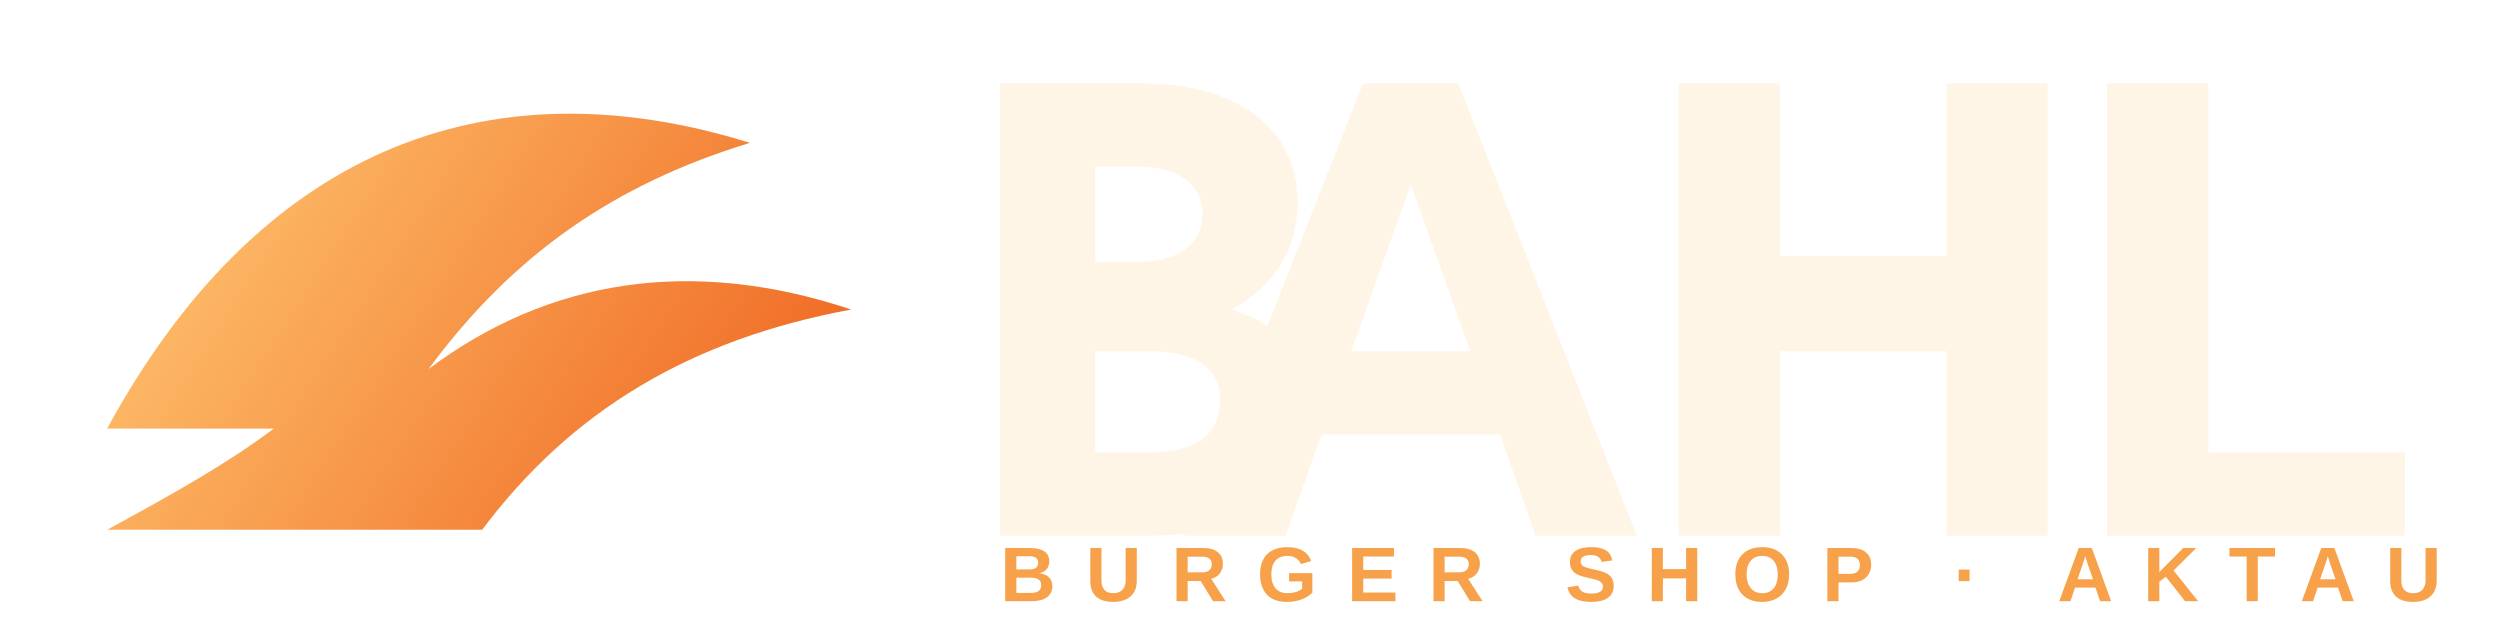
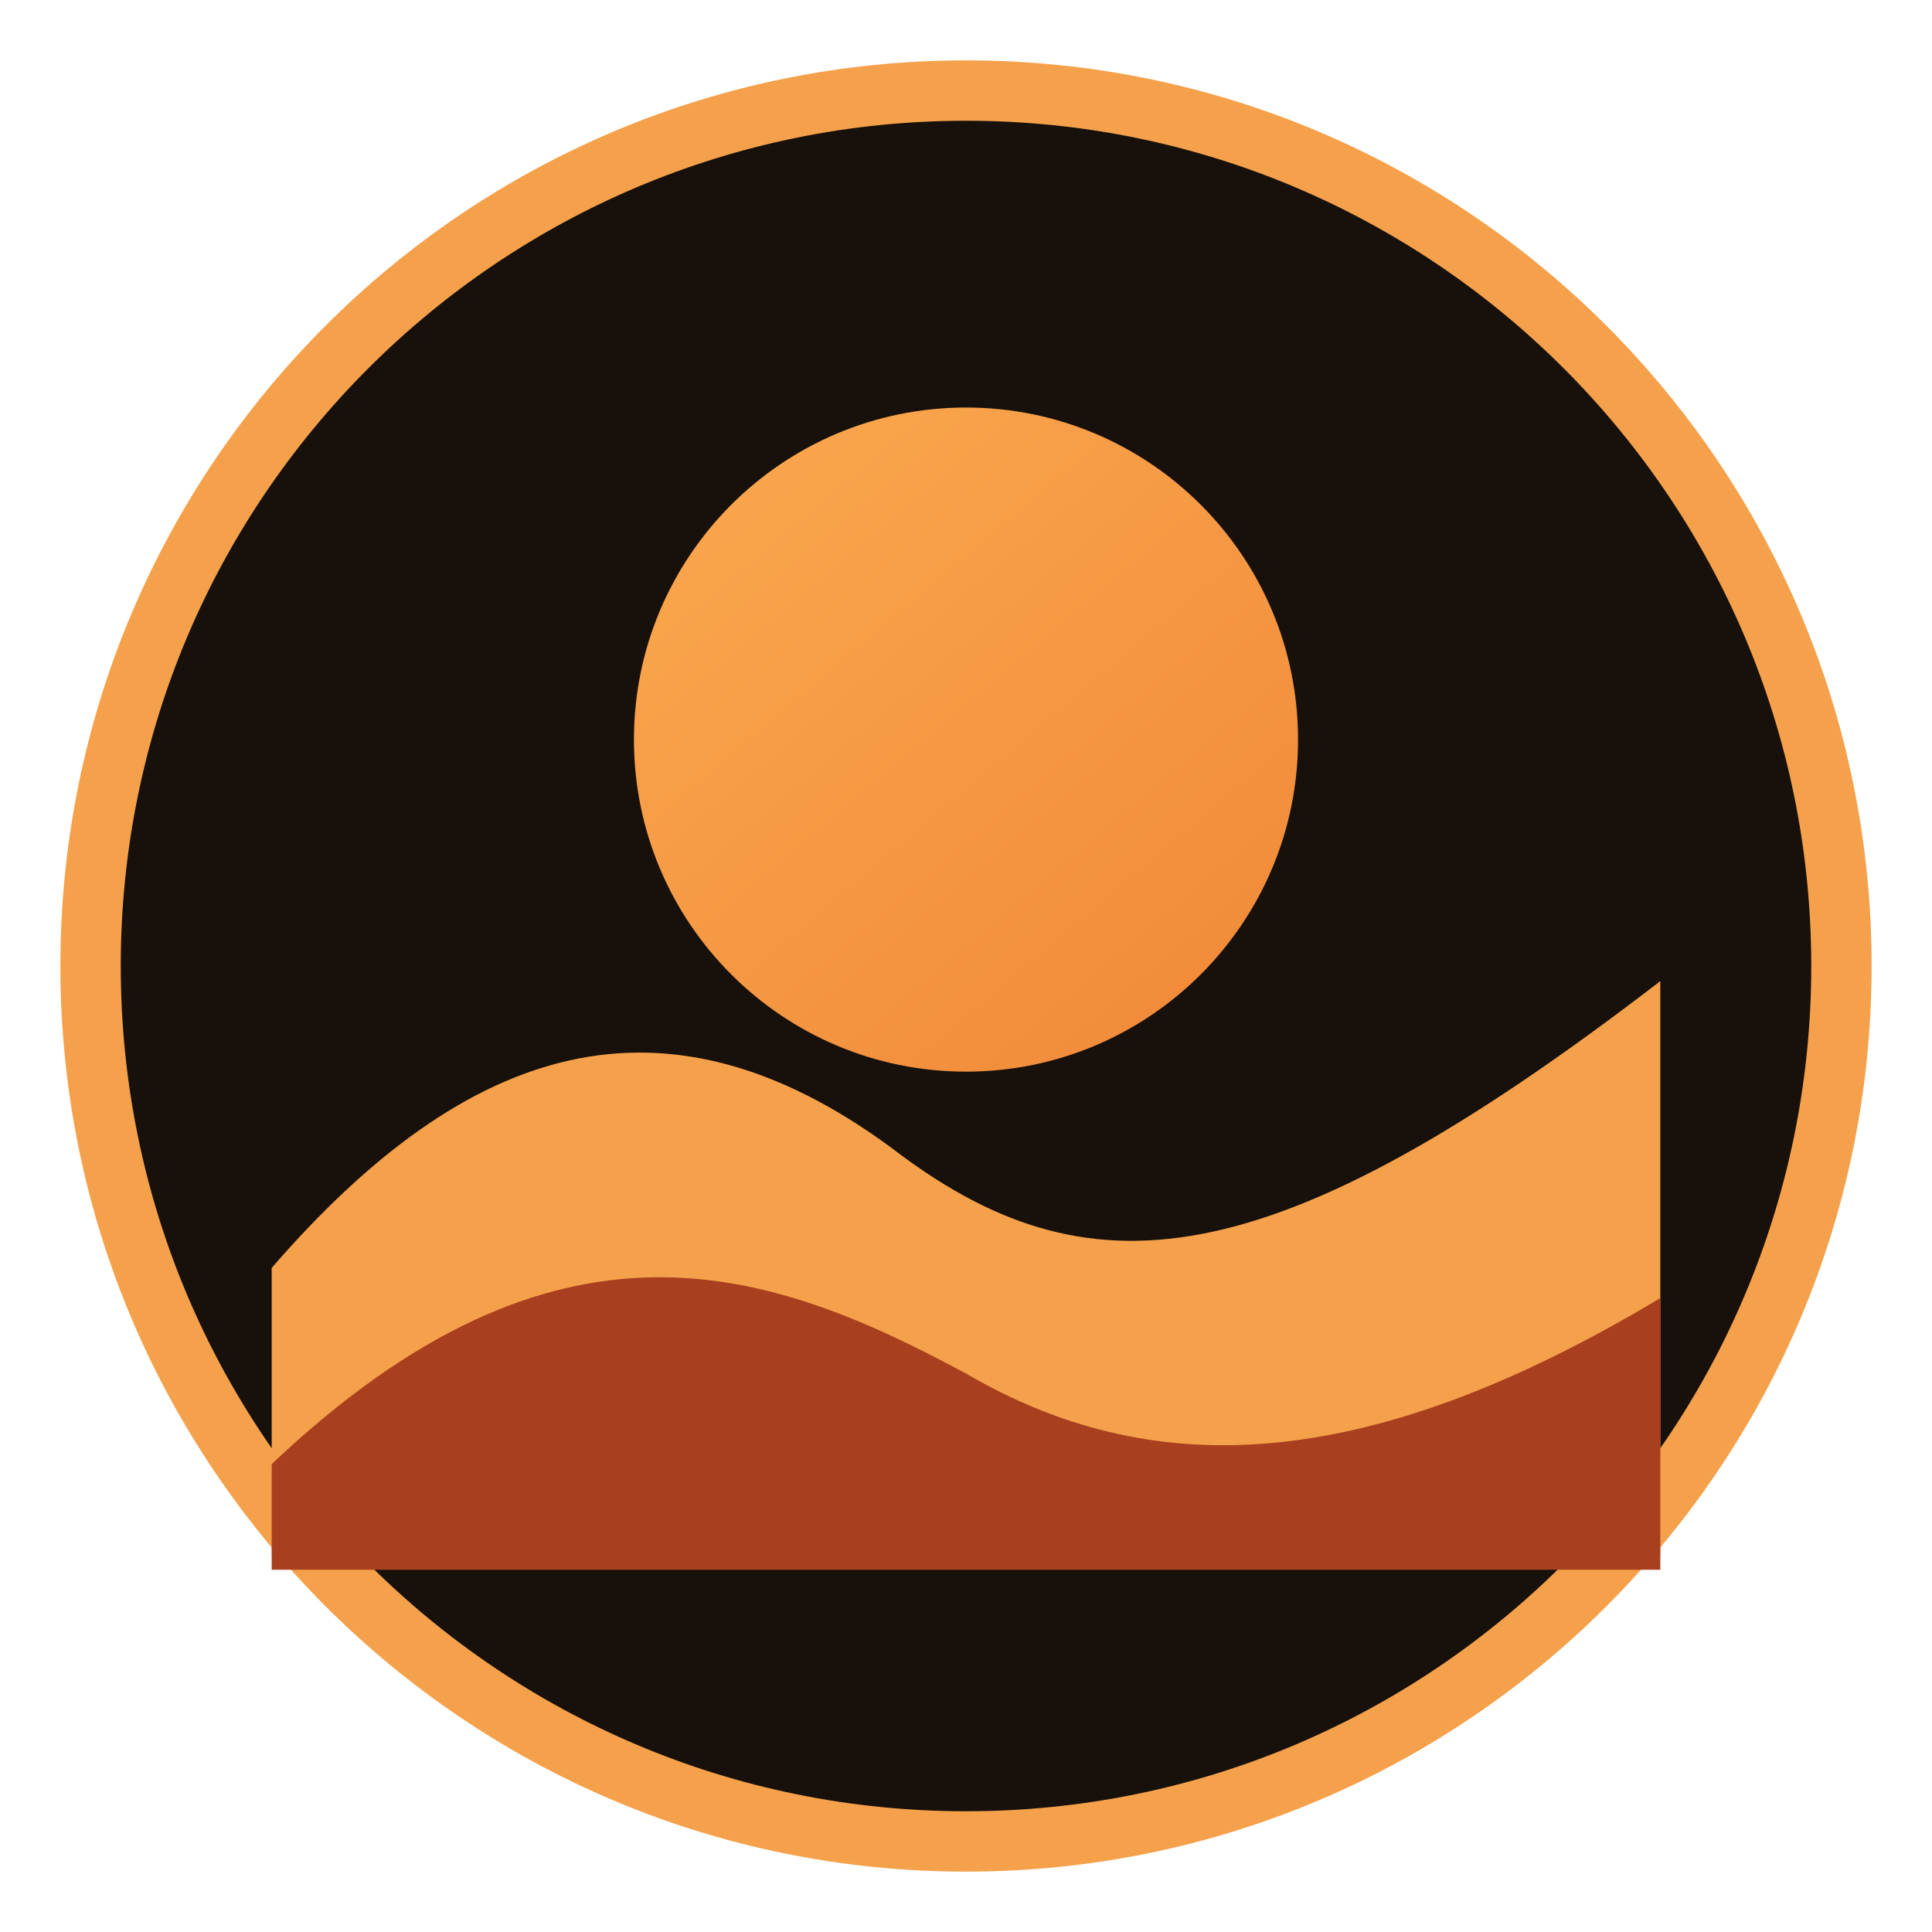
- <svg xmlns="http://www.w3.org/2000/svg" width="420" height="104" viewBox="0 0 420 104" fill="none">
+ <svg xmlns="http://www.w3.org/2000/svg" width="128" height="128" viewBox="0 0 128 128" fill="none">
  <defs>
-     <linearGradient id="g" x1="20" y1="18" x2="126" y2="86" gradientUnits="userSpaceOnUse">
-       <stop stop-color="#FFCB75" />
-       <stop offset="1" stop-color="#F06A24" />
+     <linearGradient id="sun" x1="20" y1="12" x2="108" y2="116" gradientUnits="userSpaceOnUse">
+       <stop stop-color="#FFB85A" />
+       <stop offset="1" stop-color="#E86C24" />
    </linearGradient>
  </defs>
-   <path d="M18 72C43 26 81 10 126 24C103 31 86 43 72 62C92 47 116 43 143 52C116 57 96 69 81 89H18C29 83 38 78 46 72H18Z" fill="url(#g)" />
-   <path d="M168 33H192C207 33 218 40 218 53C218 61 214 67 207 71C216 74 221 80 221 89C221 102 210 109 193 109H168V33ZM191 63C198 63 202 60 202 55C202 50 198 47 191 47H184V63H191ZM193 95C201 95 205 92 205 86C205 81 201 78 193 78H184V95H193Z" fill="#FFF5E7" transform="translate(0 -19)" />
-   <path d="M229 14H245L275 90H258L252 73H222L216 90H199L229 14ZM247 59L237 31L227 59H247Z" fill="#FFF5E7" />
-   <path d="M282 14H299V43H327V14H344V90H327V59H299V90H282V14Z" fill="#FFF5E7" />
-   <path d="M354 14H371V76H404V90H354V14Z" fill="#FFF5E7" />
-   <text x="168" y="101" fill="#F7A24B" font-family="Arial, Helvetica, sans-serif" font-size="13" font-weight="700" letter-spacing="5">BURGER SHOP · AKTAU</text>
+   <circle cx="64" cy="64" r="58" fill="#17100B" stroke="#F5A14B" stroke-width="4" />
+   <circle cx="64" cy="49" r="22" fill="url(#sun)" />
+   <path d="M18 84C31 69 44 65 59 76C72 86 84 85 110 65V103H18V84Z" fill="#F5A14B" />
+   <path d="M18 97C37 79 51 84 64 91C76 98 90 98 110 86V104H18V97Z" fill="#A8401F" />
</svg>
